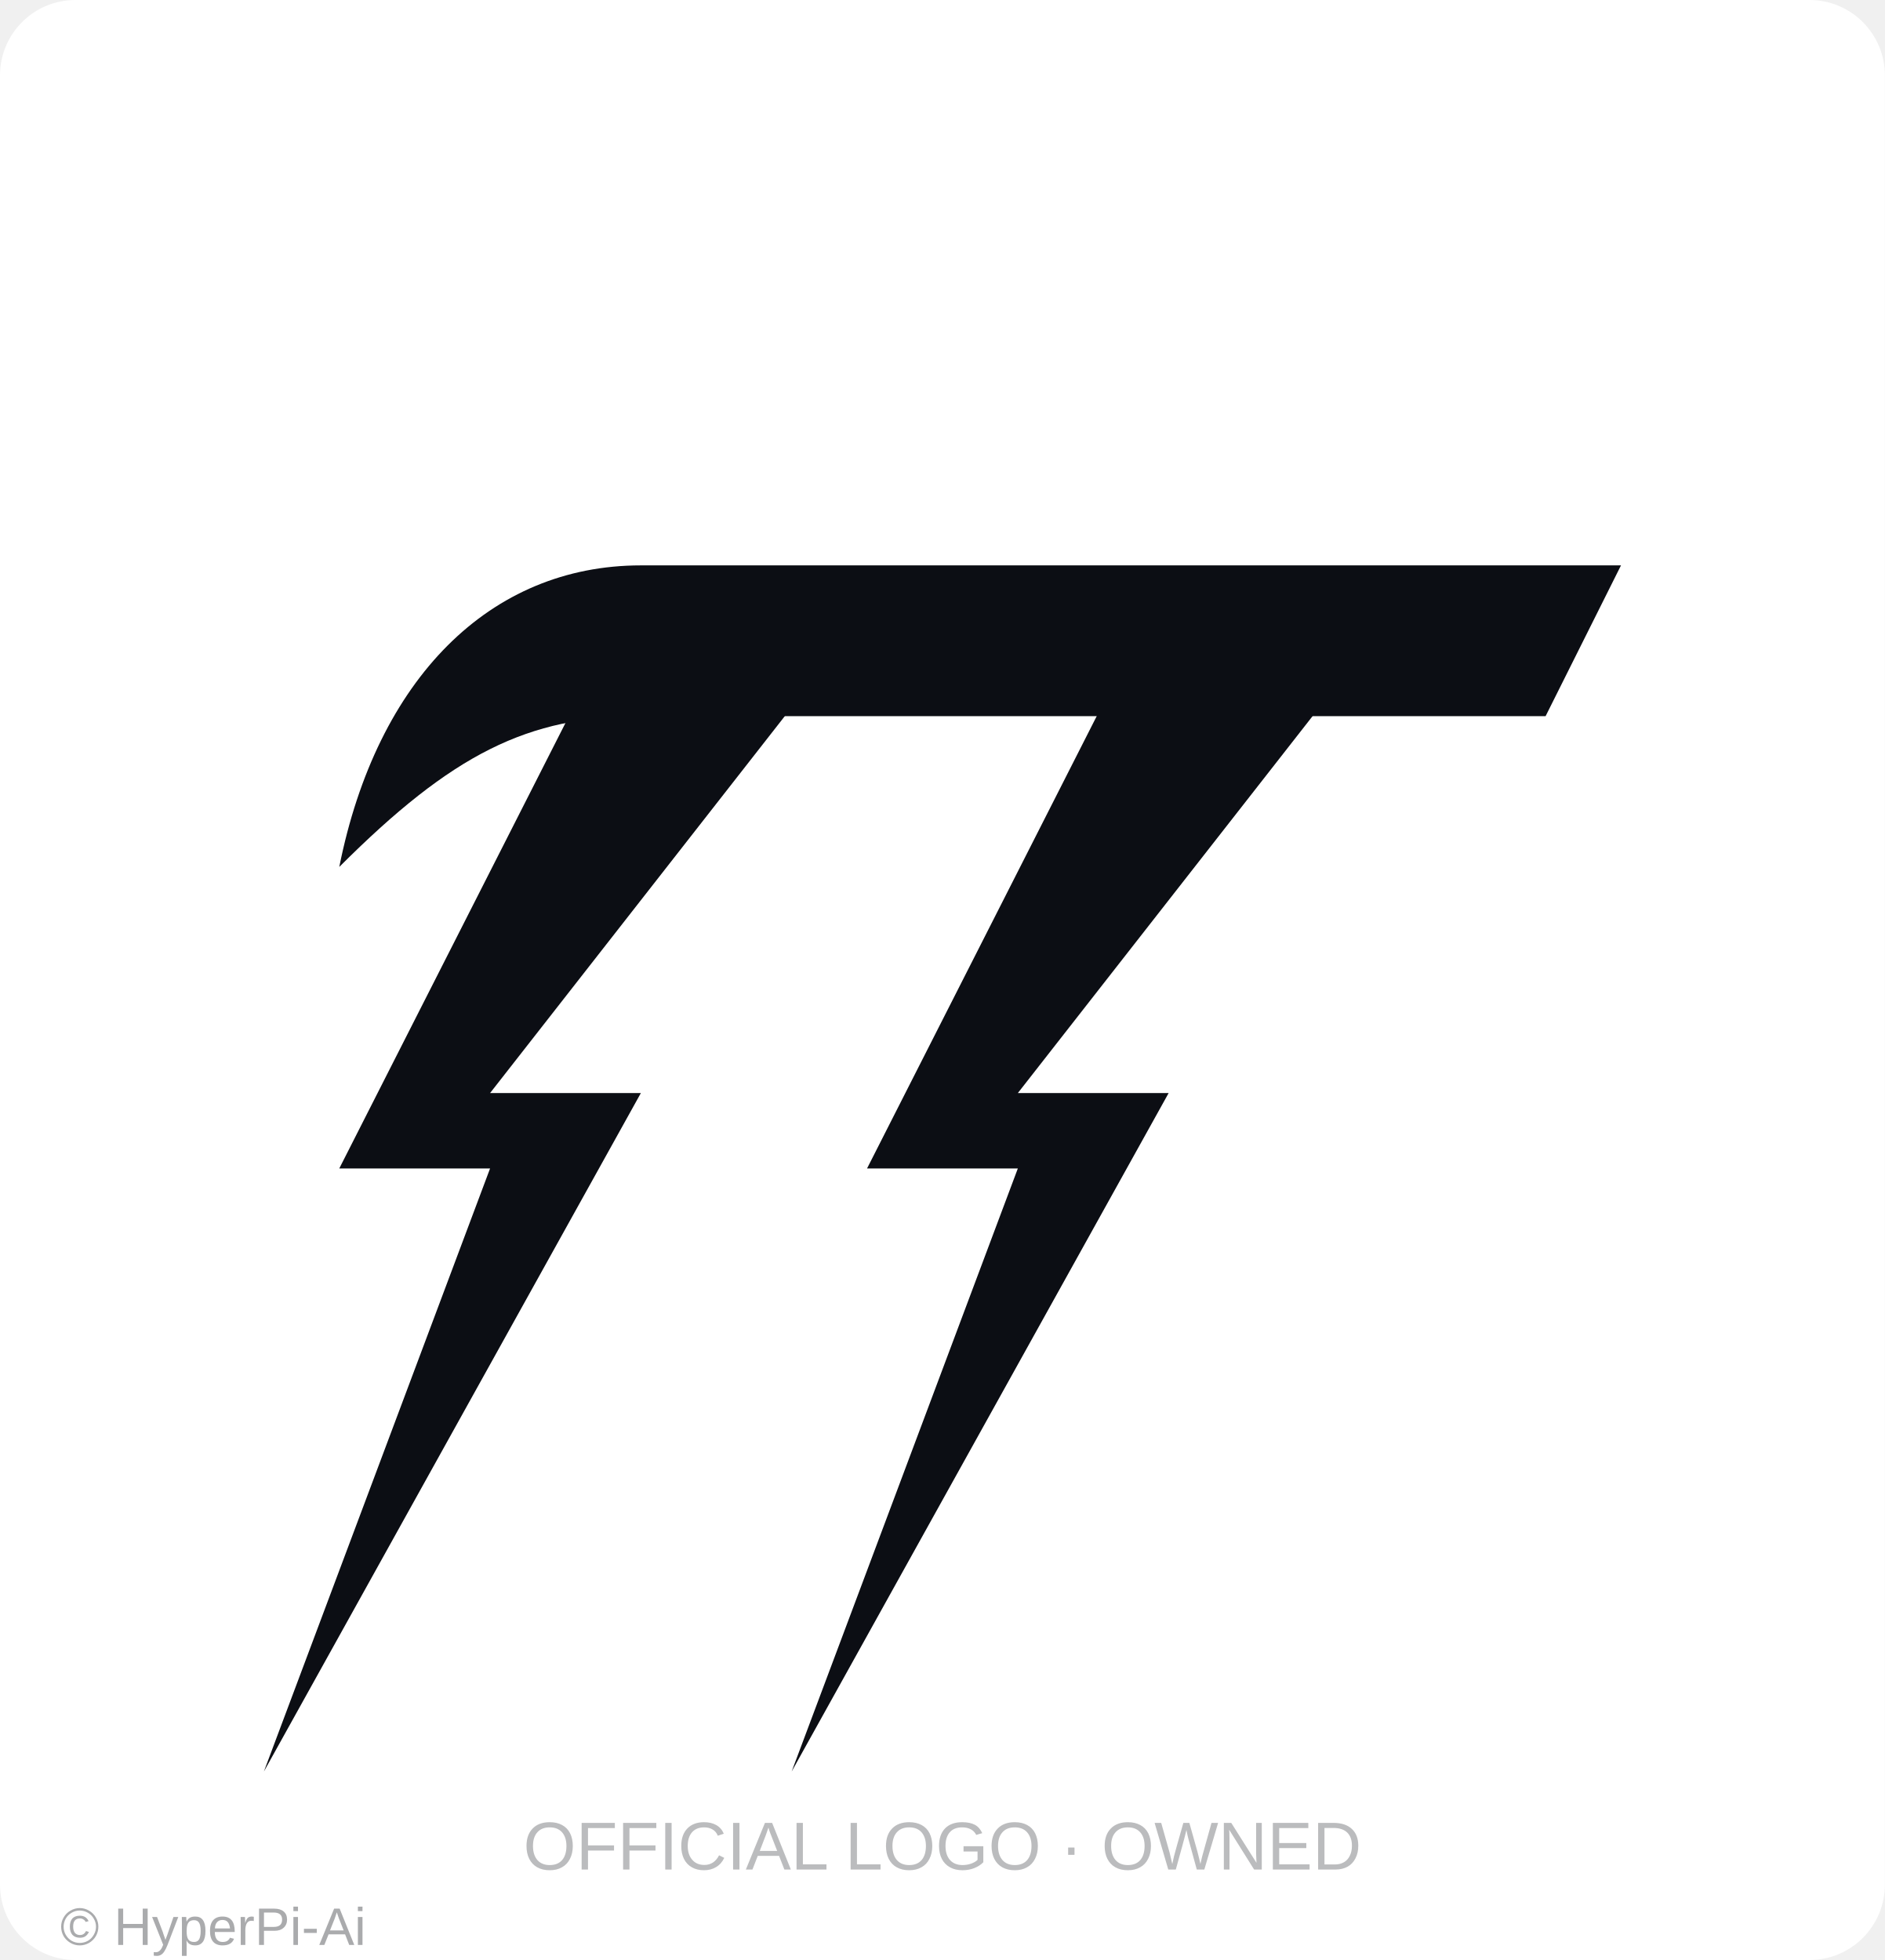
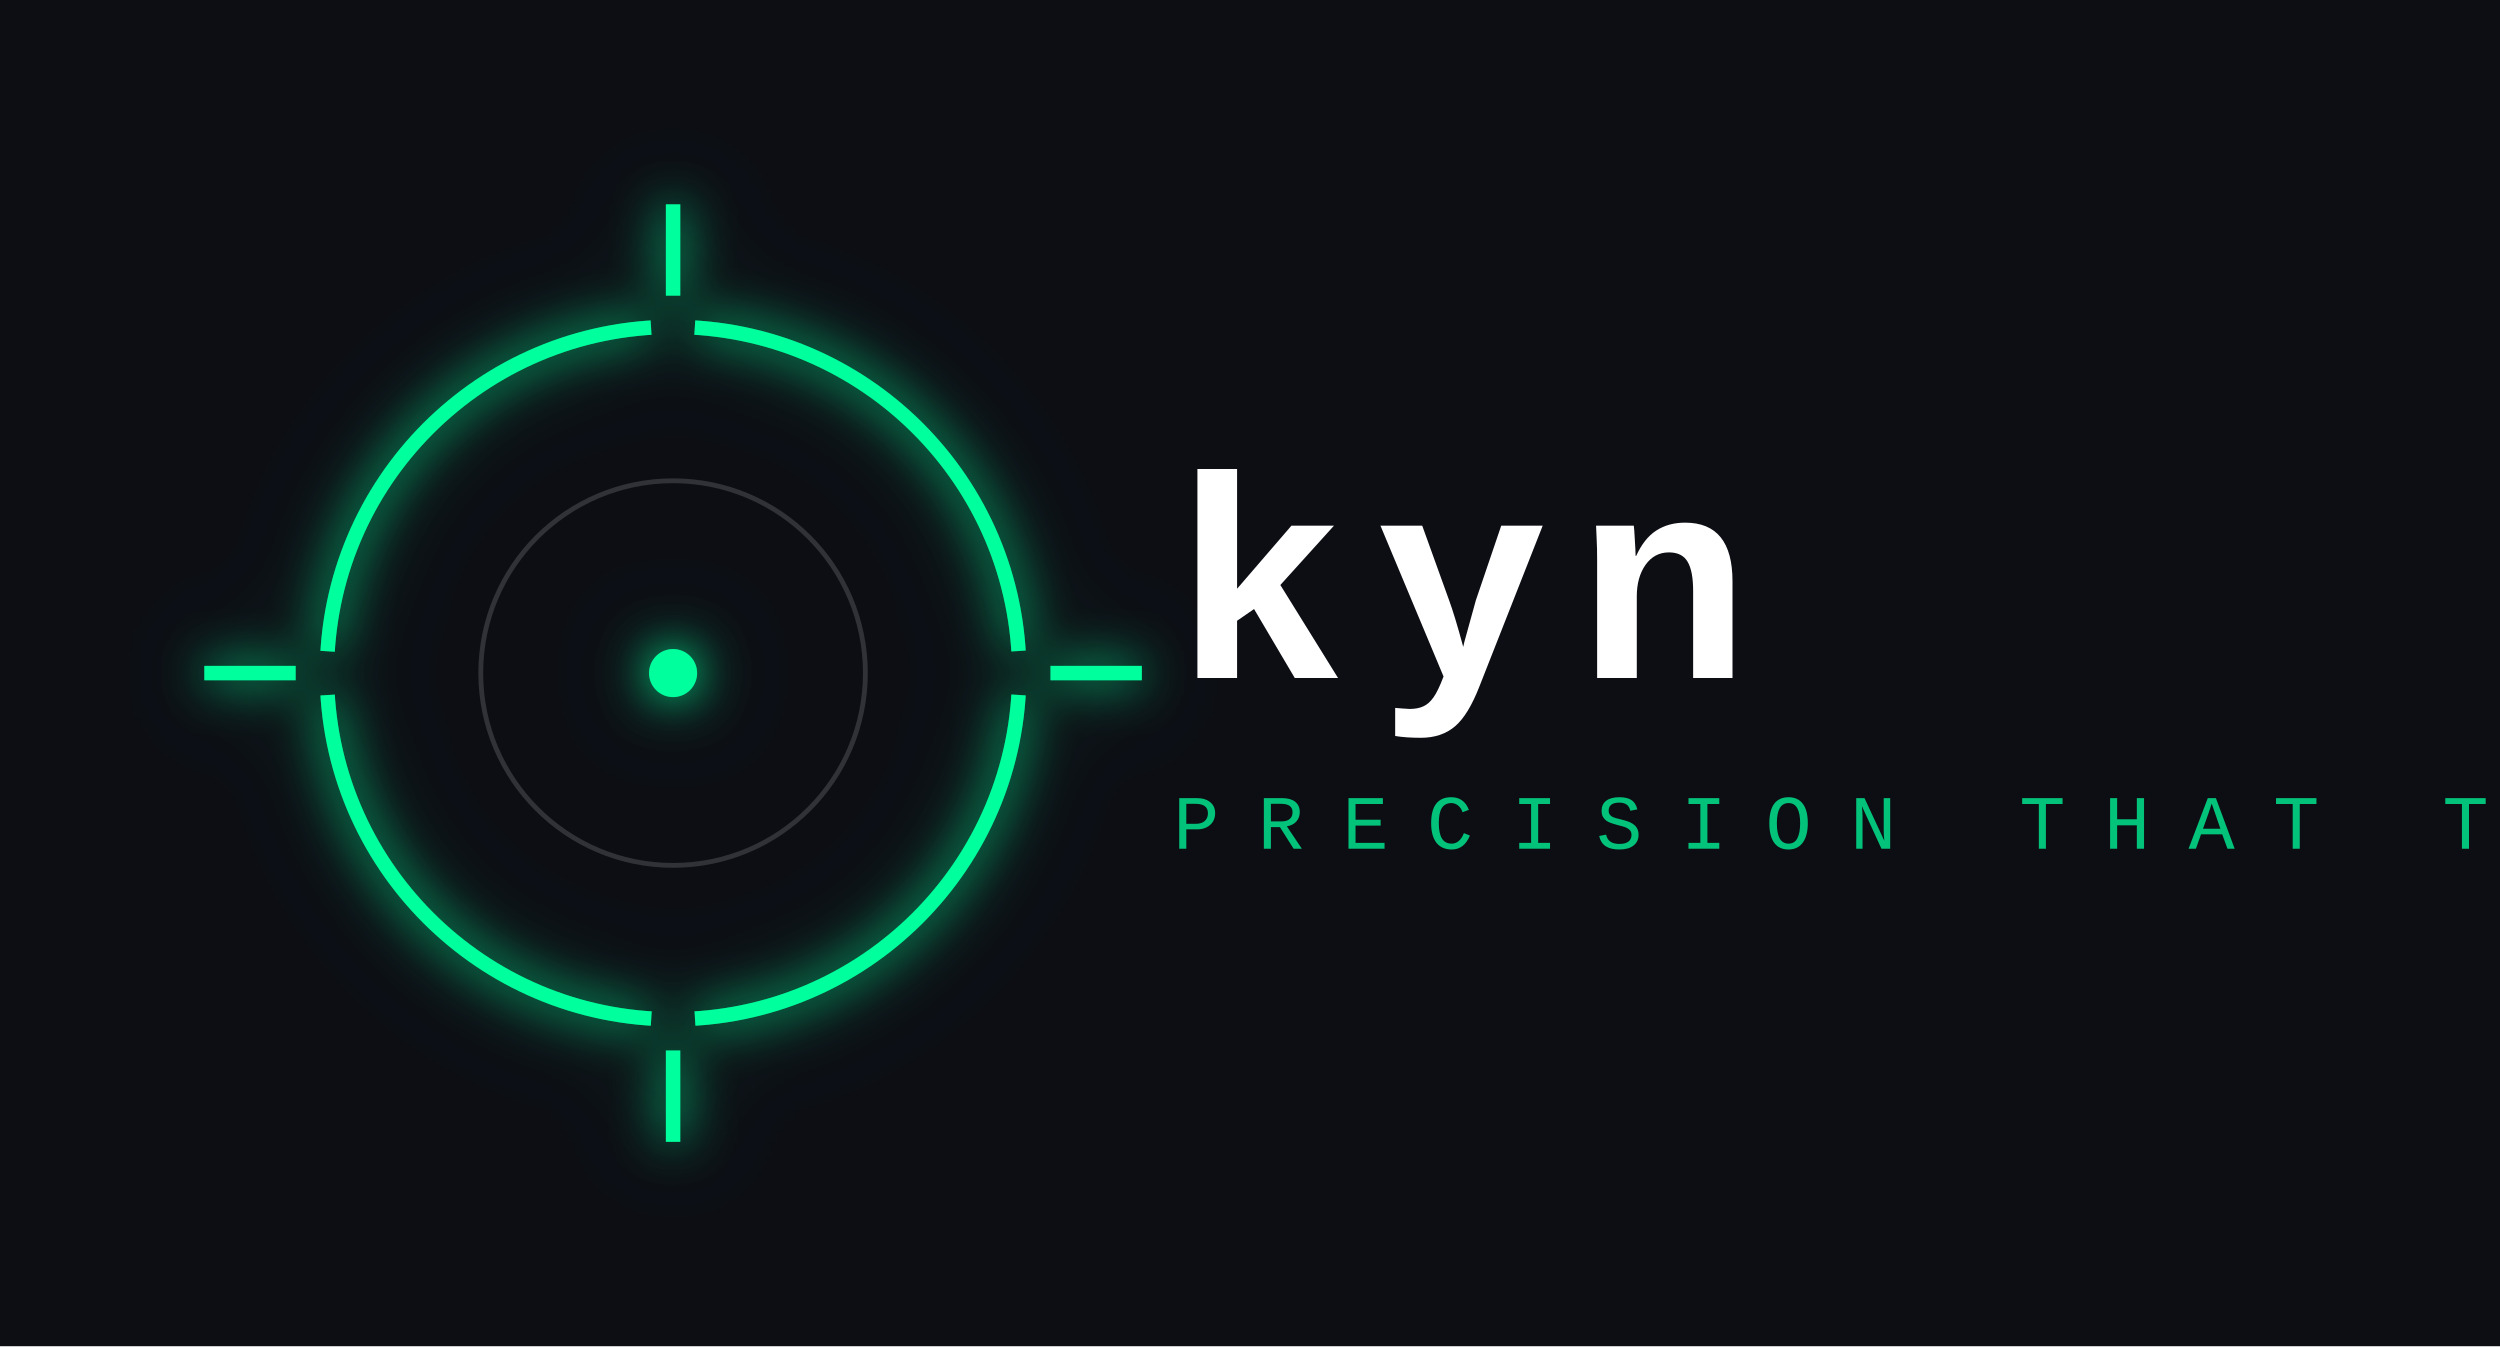
- <svg xmlns="http://www.w3.org/2000/svg" viewBox="0 0 250 260" width="100%" height="100%">
+ <svg xmlns="http://www.w3.org/2000/svg" viewBox="0 0 260 140" width="260" height="140">
  <defs>
-     <filter id="greenGlow" x="-40%" y="-40%" width="180%" height="180%">
-       <feDropShadow dx="0" dy="0" stdDeviation="4" flood-color="#00FF00" flood-opacity="1" />
-       <feDropShadow dx="0" dy="0" stdDeviation="12" flood-color="#00FF00" flood-opacity="0.8" />
+     <filter id="glowring" x="-40%" y="-40%" width="180%" height="180%">
+       <feGaussianBlur in="SourceGraphic" stdDeviation="2.5" result="blur" />
+       <feComposite in="SourceGraphic" in2="blur" operator="over" />
+     </filter>
+     <filter id="glowsoft" x="-60%" y="-60%" width="220%" height="220%">
+       <feGaussianBlur in="SourceGraphic" stdDeviation="5" result="blur" />
+       <feComposite in="SourceGraphic" in2="blur" operator="over" />
    </filter>
    <style>
-       @keyframes neon-blink {
-         0%, 45% { filter: url(#greenGlow); }
-         48%, 52% { filter: none; }
-         55%, 58% { filter: url(#greenGlow); }
-         60%, 95% { filter: none; }
-         100% { filter: url(#greenGlow); }
+       @keyframes breathe {
+         0%, 100% { opacity: 1; }
+         50% { opacity: 0.75; }
      }
-       
-       .blink-legs {
-         fill: #0c0e14;
-         animation: neon-blink 3s infinite;
+       @keyframes tickblink {
+         0%, 10% { opacity: 0; }
+         15%, 25% { opacity: 1; }
+         30%, 100%{ opacity: 0; }
      }
-       
-       .solid-structure {
-         fill: #0c0e14;
+       .crosshair-main, .crosshair-glow {
+         animation: breathe 4s ease-in-out infinite;
      }
+       /* Staggered logic for the precision ticks */
+       .tick-top { animation: tickblink 2s ease-in-out infinite; animation-delay: 0s; }
+       .tick-right { animation: tickblink 2s ease-in-out infinite; animation-delay: 0.3s; }
+       .tick-bottom { animation: tickblink 2s ease-in-out infinite; animation-delay: 0.6s; }
+       .tick-left { animation: tickblink 2s ease-in-out infinite; animation-delay: 0.9s; }
    </style>
  </defs>
-   <rect width="100%" height="100%" fill="#ffffff" rx="10" />
-   <g class="blink-legs">
-     <path d="M 78,90               L 45,155               L 65,155               L 35,235               L 85,145               L 65,145               L 108,90 Z" />
-     <path d="M 148,90               L 115,155               L 135,155               L 105,235               L 155,145               L 135,145               L 178,90 Z" />
+   <rect width="260" height="140" fill="#0c0e14" />
+   <circle cx="70" cy="70" r="20" stroke="#ffffff" stroke-width="0.5" stroke-opacity="0.15" fill="none" />
+   <g class="crosshair-glow" filter="url(#glowsoft)" opacity="0.3">
+     <circle cx="70" cy="70" r="36" stroke="#00ff9d" stroke-width="1.5" fill="none" stroke-dasharray="52 4.55 52 4.55 52 4.55 52 4.55" stroke-dashoffset="-2.275" />
+     <circle cx="70" cy="70" r="2.5" fill="#00ff9d" />
+     <line class="tick-top" x1="70" y1="22" x2="70" y2="30" stroke="#00ff9d" stroke-width="1.5" stroke-linecap="square" />
+     <line class="tick-right" x1="118" y1="70" x2="110" y2="70" stroke="#00ff9d" stroke-width="1.5" stroke-linecap="square" />
+     <line class="tick-bottom" x1="70" y1="118" x2="70" y2="110" stroke="#00ff9d" stroke-width="1.5" stroke-linecap="square" />
+     <line class="tick-left" x1="22" y1="70" x2="30" y2="70" stroke="#00ff9d" stroke-width="1.5" stroke-linecap="square" />
  </g>
-   <path class="solid-structure" d="M 45,115                                     C 50,90 65,75 85,75                                     L 215,75                                     L 205,95                                     L 85,95                                     C 70,95 60,100 45,115 Z" />
-   <g aria-label="ownership-watermark">
-     <text x="125" y="248" text-anchor="middle" font-family="Arial, Helvetica, sans-serif" font-size="9" fill="#0c0e14" opacity="0.28">OFFICIAL LOGO · OWNED</text>
-     <text x="8" y="258" text-anchor="start" font-family="Arial, Helvetica, sans-serif" font-size="7" fill="#0c0e14" opacity="0.35">© HyperPi-Ai</text>
+   <g class="crosshair-main" filter="url(#glowring)">
+     <circle cx="70" cy="70" r="36" stroke="#00ff9d" stroke-width="1.5" fill="none" stroke-dasharray="52 4.55 52 4.55 52 4.55 52 4.55" stroke-dashoffset="-2.275" />
+     <circle cx="70" cy="70" r="2.5" fill="#00ff9d" />
+     <line class="tick-top" x1="70" y1="22" x2="70" y2="30" stroke="#00ff9d" stroke-width="1.5" stroke-linecap="square" />
+     <line class="tick-right" x1="118" y1="70" x2="110" y2="70" stroke="#00ff9d" stroke-width="1.5" stroke-linecap="square" />
+     <line class="tick-bottom" x1="70" y1="118" x2="70" y2="110" stroke="#00ff9d" stroke-width="1.5" stroke-linecap="square" />
+     <line class="tick-left" x1="22" y1="70" x2="30" y2="70" stroke="#00ff9d" stroke-width="1.5" stroke-linecap="square" />
  </g>
+   <text x="122" y="62" font-family="'JetBrains Mono', 'Courier New', monospace" font-size="30" font-weight="700" fill="#ffffff" letter-spacing="3" dominant-baseline="middle">kyn</text>
+   <text x="122" y="86" font-family="'JetBrains Mono', 'Courier New', monospace" font-size="8" font-weight="400" fill="#00ff9d" letter-spacing="4" opacity="0.75" dominant-baseline="middle">PRECISION THAT THINKS</text>
</svg>
